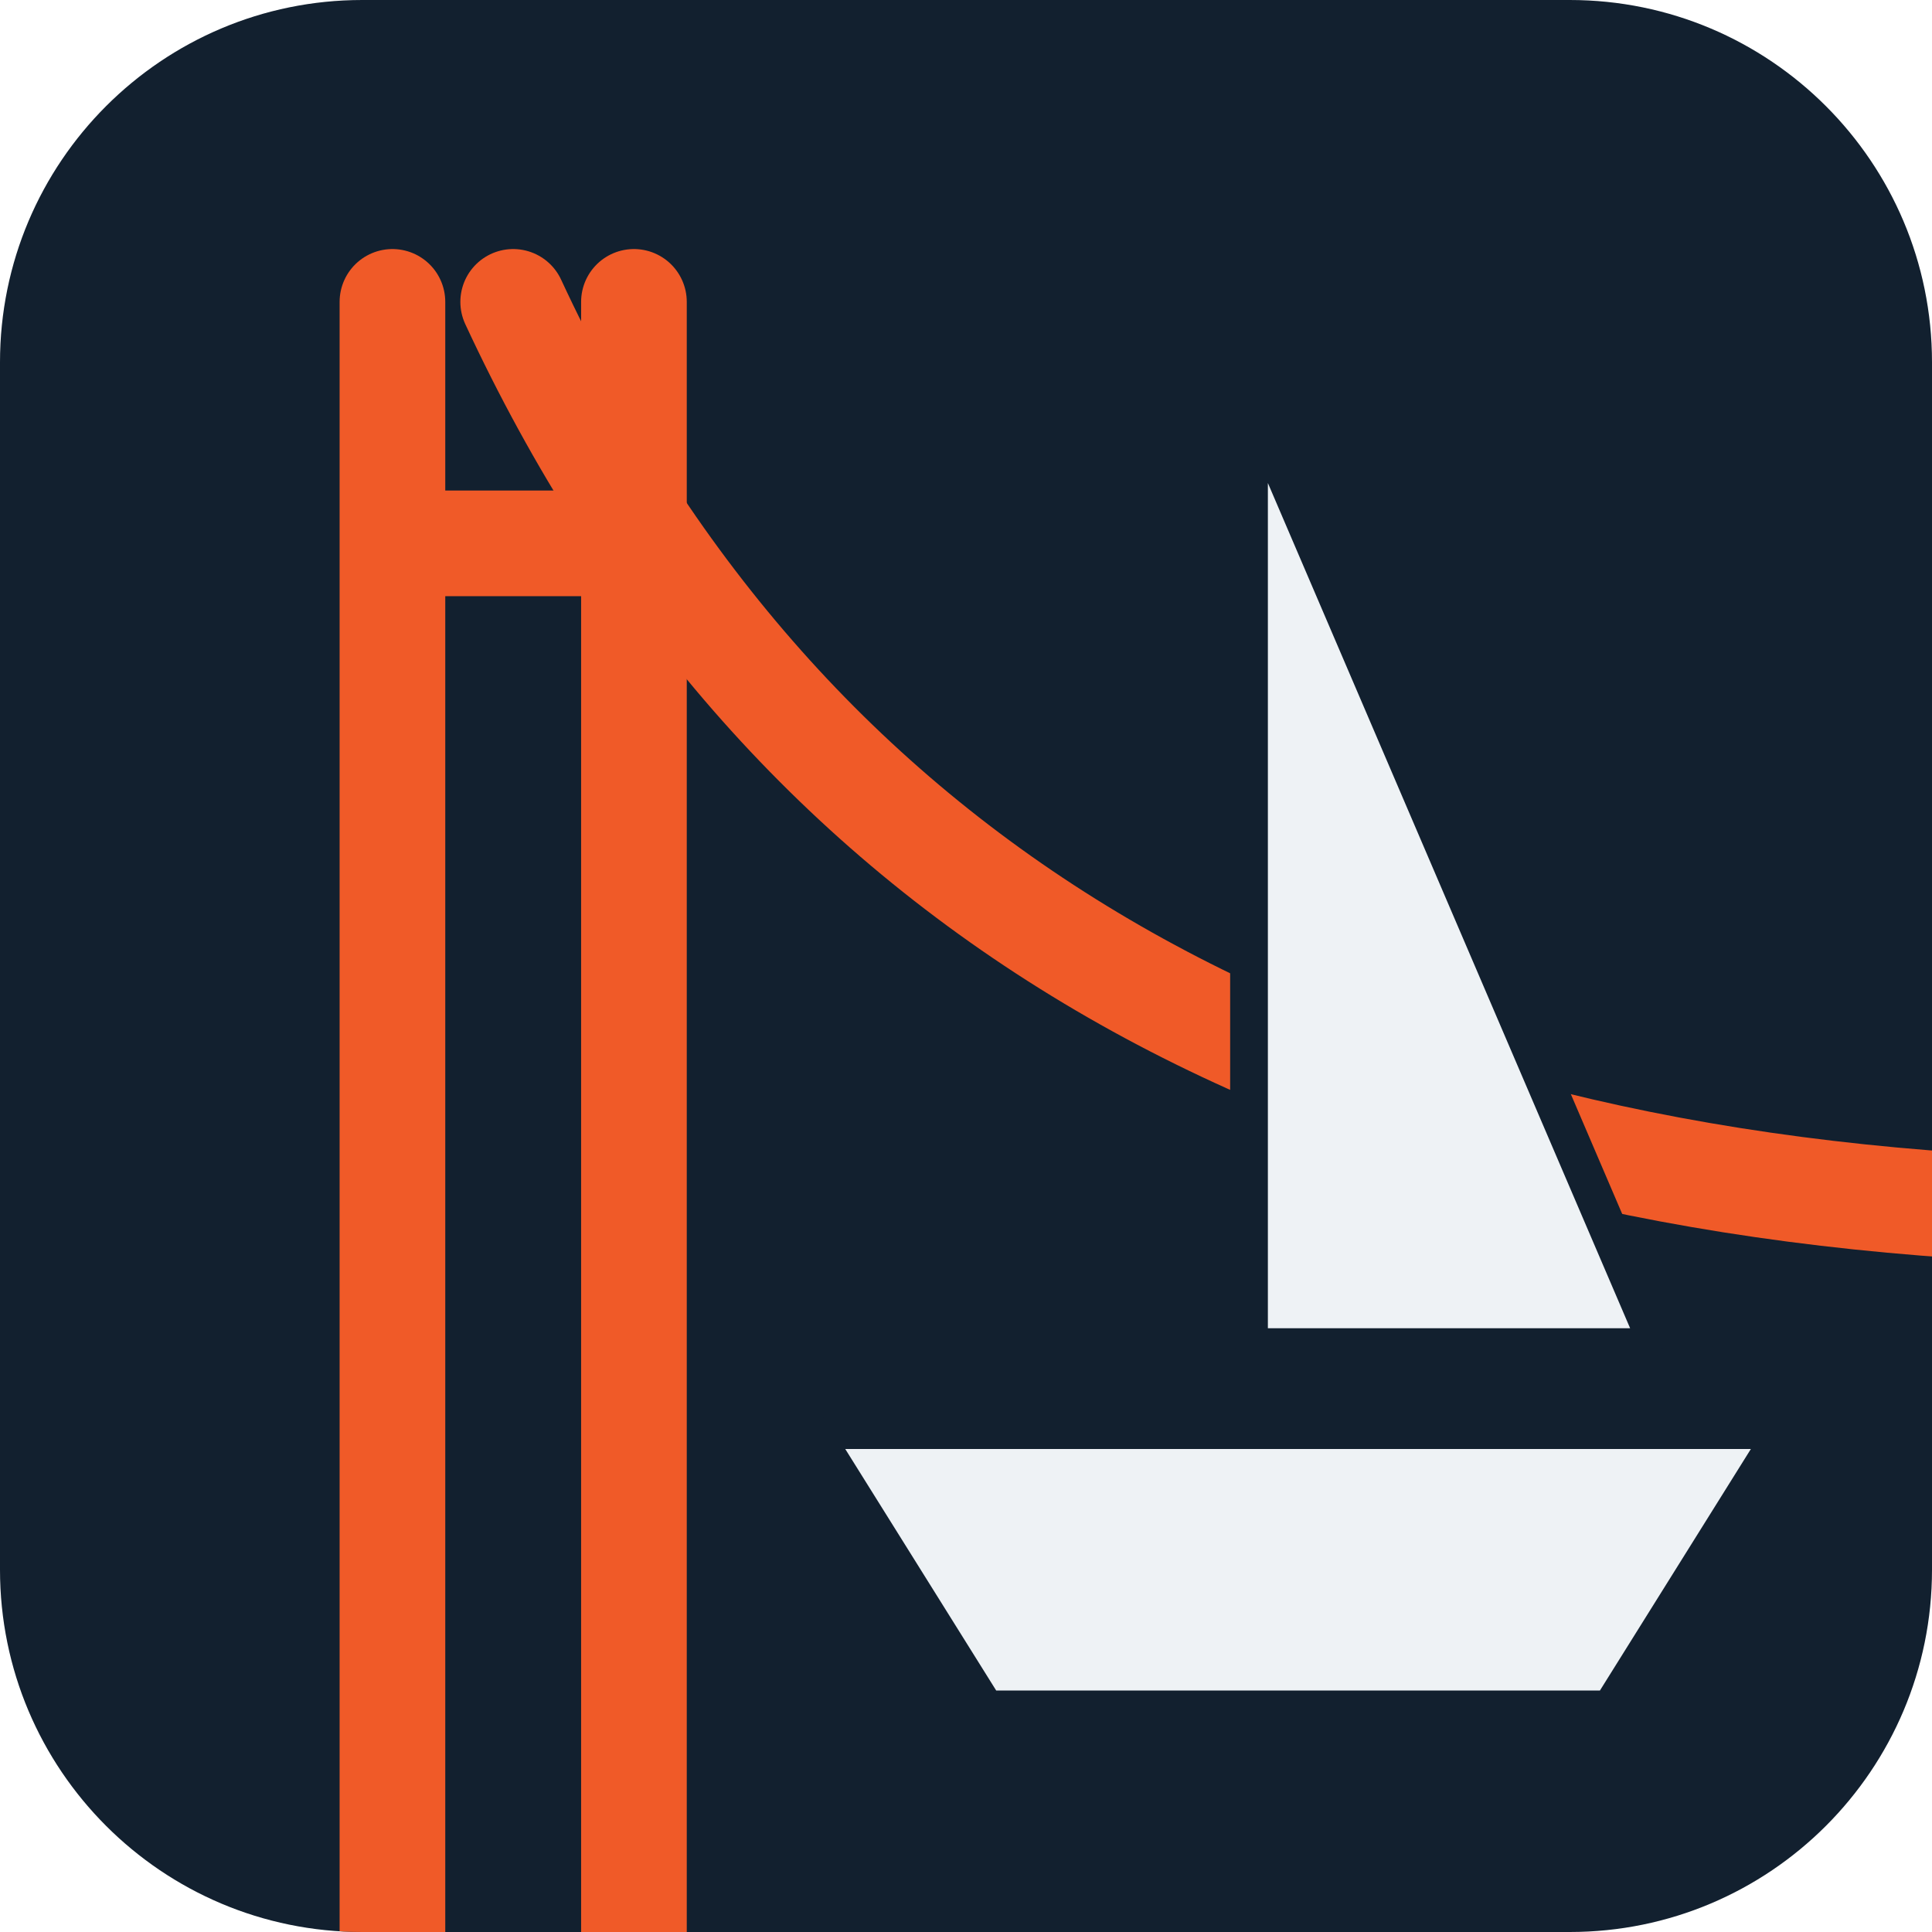
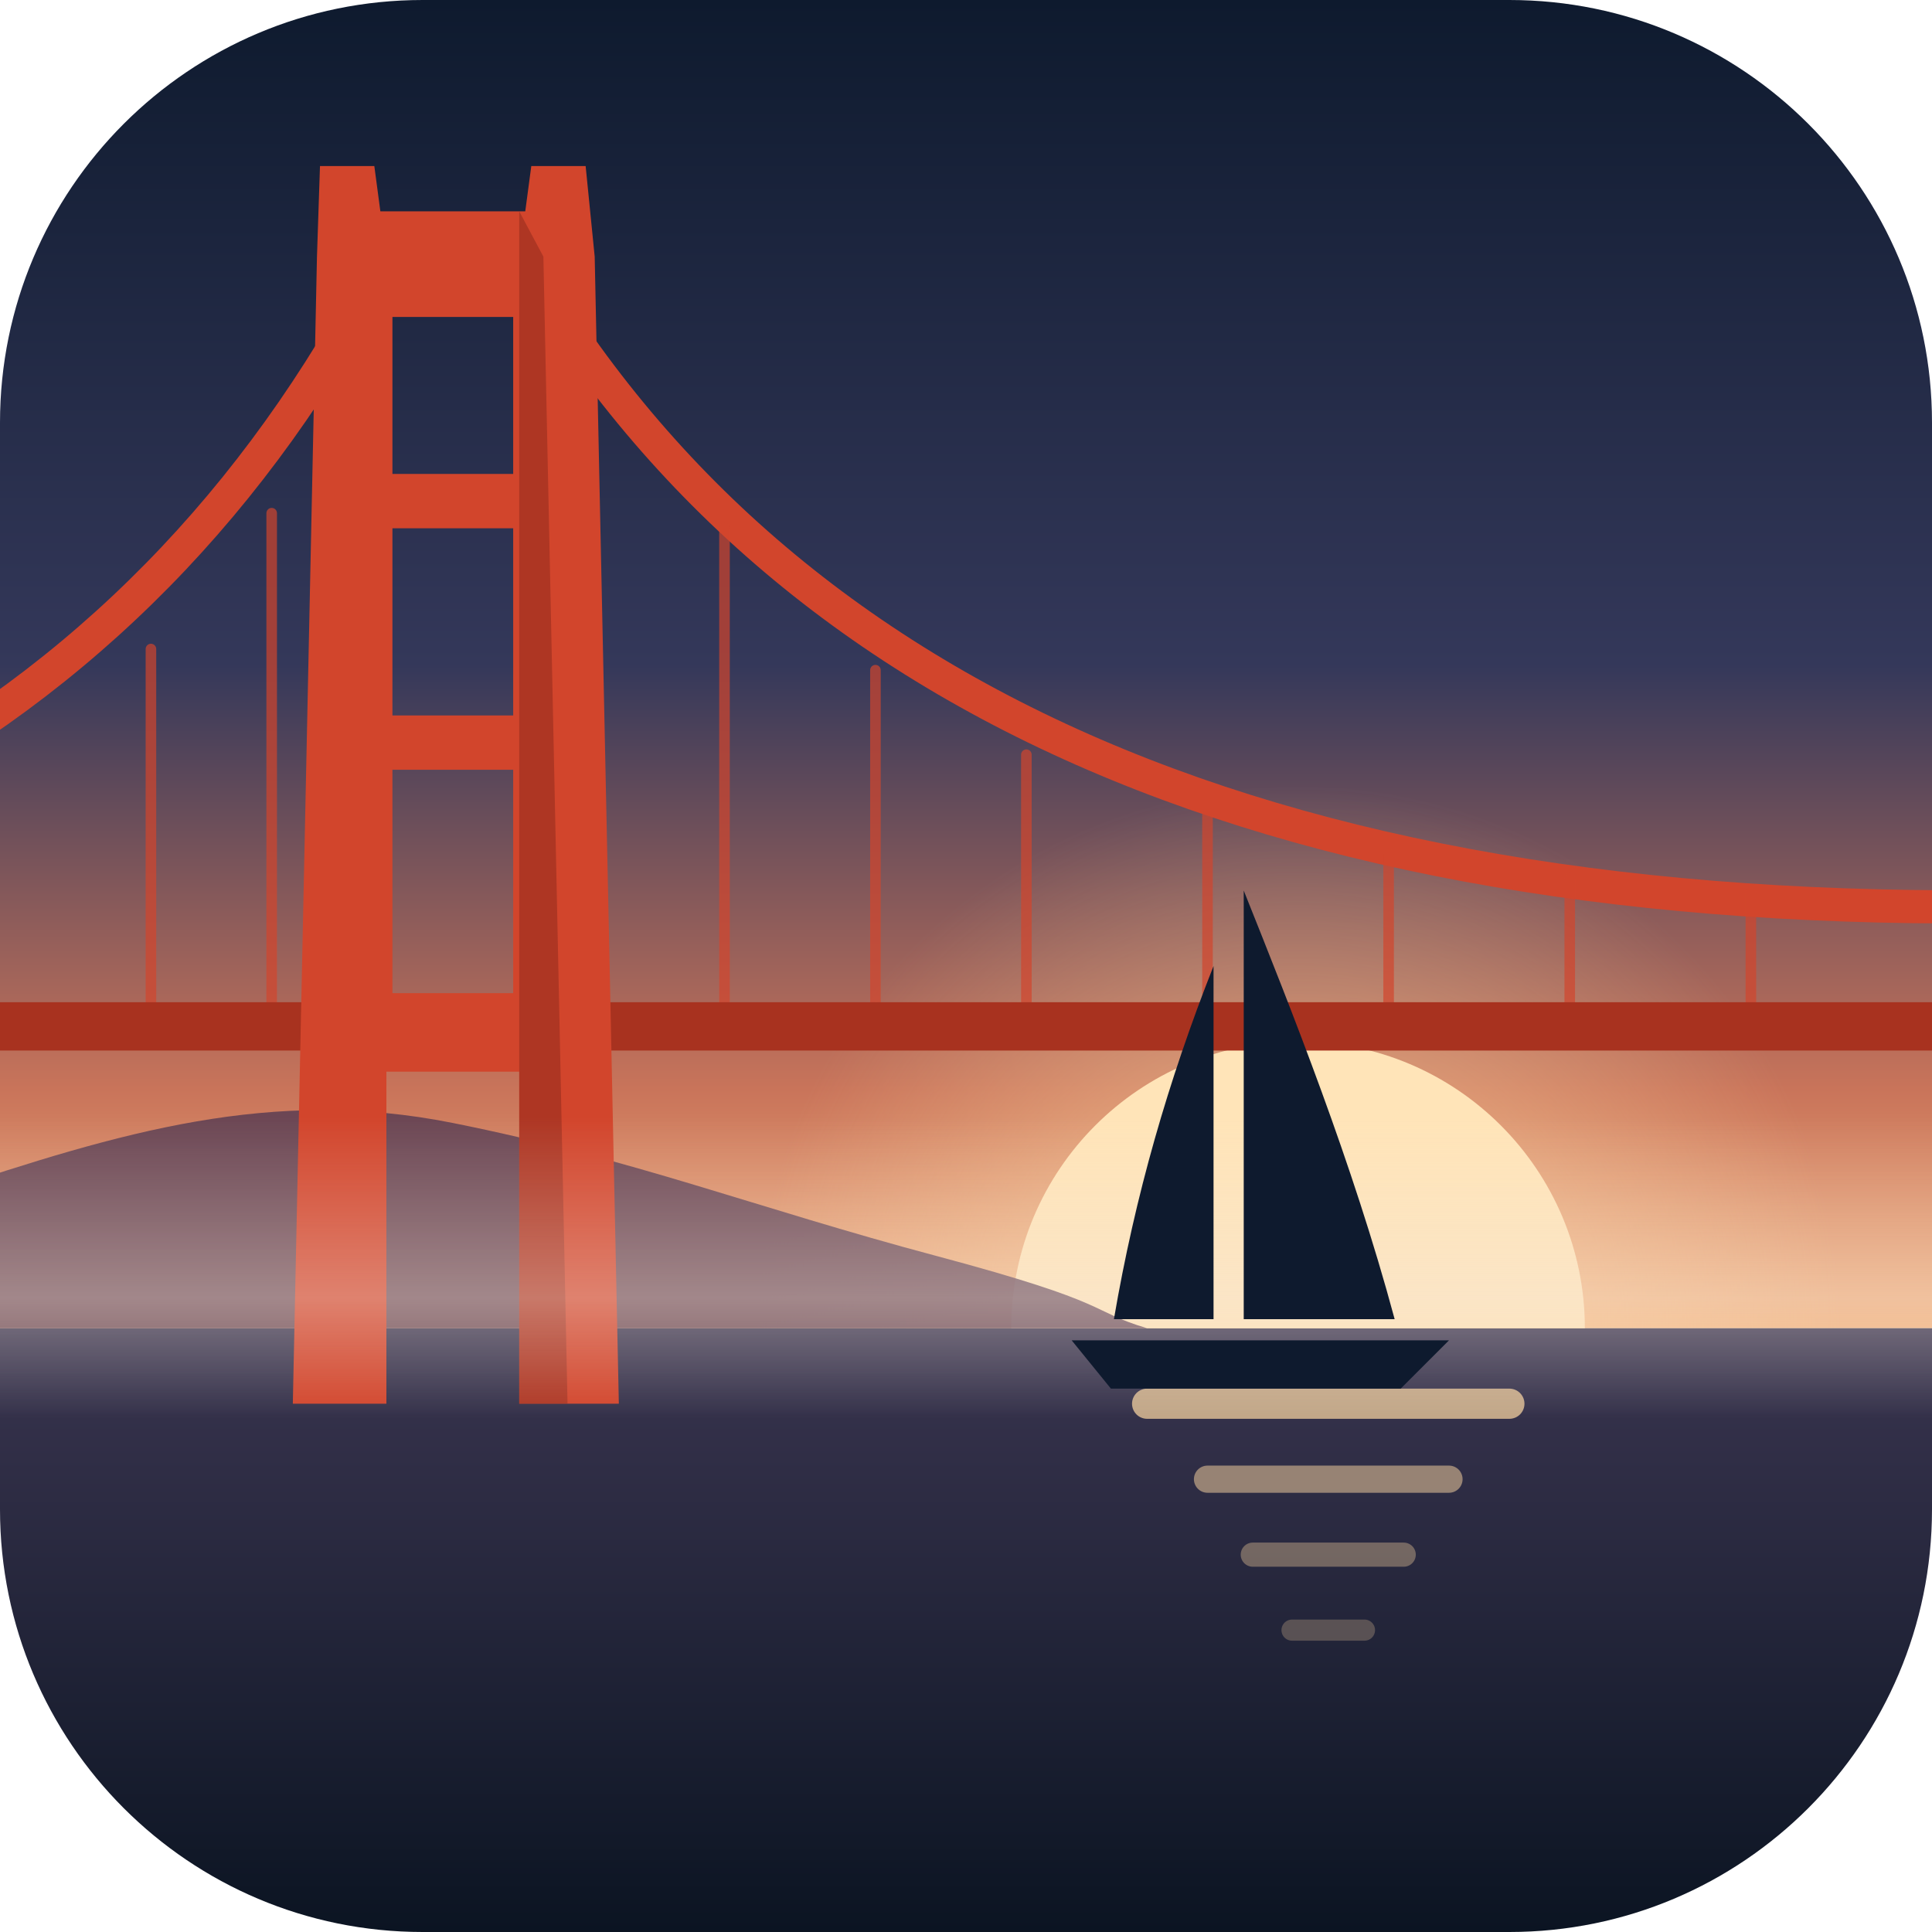
<svg xmlns="http://www.w3.org/2000/svg" viewBox="0 0 64 64" role="img" aria-label="GitHub Pages Vessel Tracker">
  <defs>
    <clipPath id="tile">
-       <rect width="64" height="64" rx="12" />
+       <rect width="64" height="64" rx="14" />
    </clipPath>
+     <clipPath id="above">
+       <rect width="64" height="44" />
+     </clipPath>
+     <linearGradient id="sky" x1="0" y1="0" x2="0" y2="44" gradientUnits="userSpaceOnUse">
+       <stop offset="0" stop-color="#0e1a2e" />
+       <stop offset=".5" stop-color="#34385a" />
+       <stop offset=".82" stop-color="#c9745a" />
+       <stop offset="1" stop-color="#f3b27c" />
+     </linearGradient>
+     <linearGradient id="sea" x1="0" y1="44" x2="0" y2="64" gradientUnits="userSpaceOnUse">
+       <stop offset="0" stop-color="#3a3550" />
+       <stop offset="1" stop-color="#0b1422" />
+     </linearGradient>
+     <radialGradient id="glow" cx="43" cy="44" r="18" gradientUnits="userSpaceOnUse">
+       <stop offset="0" stop-color="#ffd9a3" stop-opacity=".7" />
+       <stop offset="1" stop-color="#ffd9a3" stop-opacity="0" />
+     </radialGradient>
+     <linearGradient id="fog" x1="0" y1="37" x2="0" y2="47" gradientUnits="userSpaceOnUse">
+       <stop offset="0" stop-color="#f4e6dc" stop-opacity="0" />
+       <stop offset=".6" stop-color="#f4e6dc" stop-opacity=".38" />
+       <stop offset="1" stop-color="#f4e6dc" stop-opacity="0" />
+     </linearGradient>
  </defs>
  <g clip-path="url(#tile)">
-     <rect width="64" height="64" fill="#12202f" />
-     <g fill="none" stroke="#f05a28" stroke-width="3.5" stroke-linecap="round" stroke-linejoin="round">
-       <path d="M17 10Q30 38 66 40" />
-       <path d="M13 10V66M21 10V66M13 18H21" />
+     <rect width="64" height="44" fill="url(#sky)" />
+     <rect y="44" width="64" height="20" fill="url(#sea)" />
+     <g clip-path="url(#above)">
+       <circle cx="43" cy="44" r="18" fill="url(#glow)" />
+       <circle cx="43" cy="44" r="9.5" fill="#ffe4b8" />
    </g>
-     <g fill="#eef2f5" stroke="#12202f" stroke-width="2.5" stroke-linejoin="round" paint-order="stroke">
-       <path d="M42 16L54 44H42z" />
-       <path d="M28 48h30l-5 8H33z" />
+     <g stroke="#ffd9a3" stroke-linecap="round">
+       <path d="M38 46.5h12" stroke-width="1" opacity=".7" />
+       <path d="M40 49h8" stroke-width=".9" opacity=".5" />
+       <path d="M41.5 51.5h5" stroke-width=".8" opacity=".35" />
+       <path d="M42.8 54h2.4" stroke-width=".7" opacity=".25" />
+     </g>
+     <path fill="#5b3d52" opacity=".85" d="M-2 44V39.5C4 37.5 9 36 15 37.2S25 40 31 41.6 36 43.4 38 44z" />
+     <g fill="none" stroke="#d2452c" stroke-linecap="round">
+       <path d="M17 8Q30 31 68 30" stroke-width="1.1" />
+       <path d="M13 8Q7 20 -4 26" stroke-width="1.1" />
+       <path d="M24 17.5V34M29 22.2V34M34 25V34M40 27V34M46 28.3V34M52 29.1V34M58 29.6V34M5 21.5V34M9 17V34" stroke-width=".35" opacity=".7" />
+       <path d="M-2 34H66" stroke-width="1.6" stroke="#a8321f" />
+     </g>
+     <path fill="#d2452c" fill-rule="evenodd" d="M10.6 5.5h1.8l.2 1.5h4.8l.2-1.5h1.8l.3 3 .8 38h-10.8l.8-38z       M13 10.5h4v5.2h-4z M13 17.5h4v6.2h-4z M13 25.5h4v7.4h-4z M12.8 35.5h4.4v11h-4.4z" />
+     <path fill="#8f2a1c" opacity=".55" d="M17.2 7l.8 1.5.8 38h-1.6z" />
+     <rect y="37" width="64" height="10" fill="url(#fog)" />
+     <g fill="#0e1a2e">
+       <path d="M41.2 29.5c1.6 4 3.6 9 5 14.2h-5z" />
+       <path d="M40.2 32c-1.5 3.8-2.6 7.6-3.3 11.7h3.3z" />
+       <path d="M35.5 44.4h12.5l-1.6 1.6h-9.6z" />
    </g>
  </g>
</svg>
